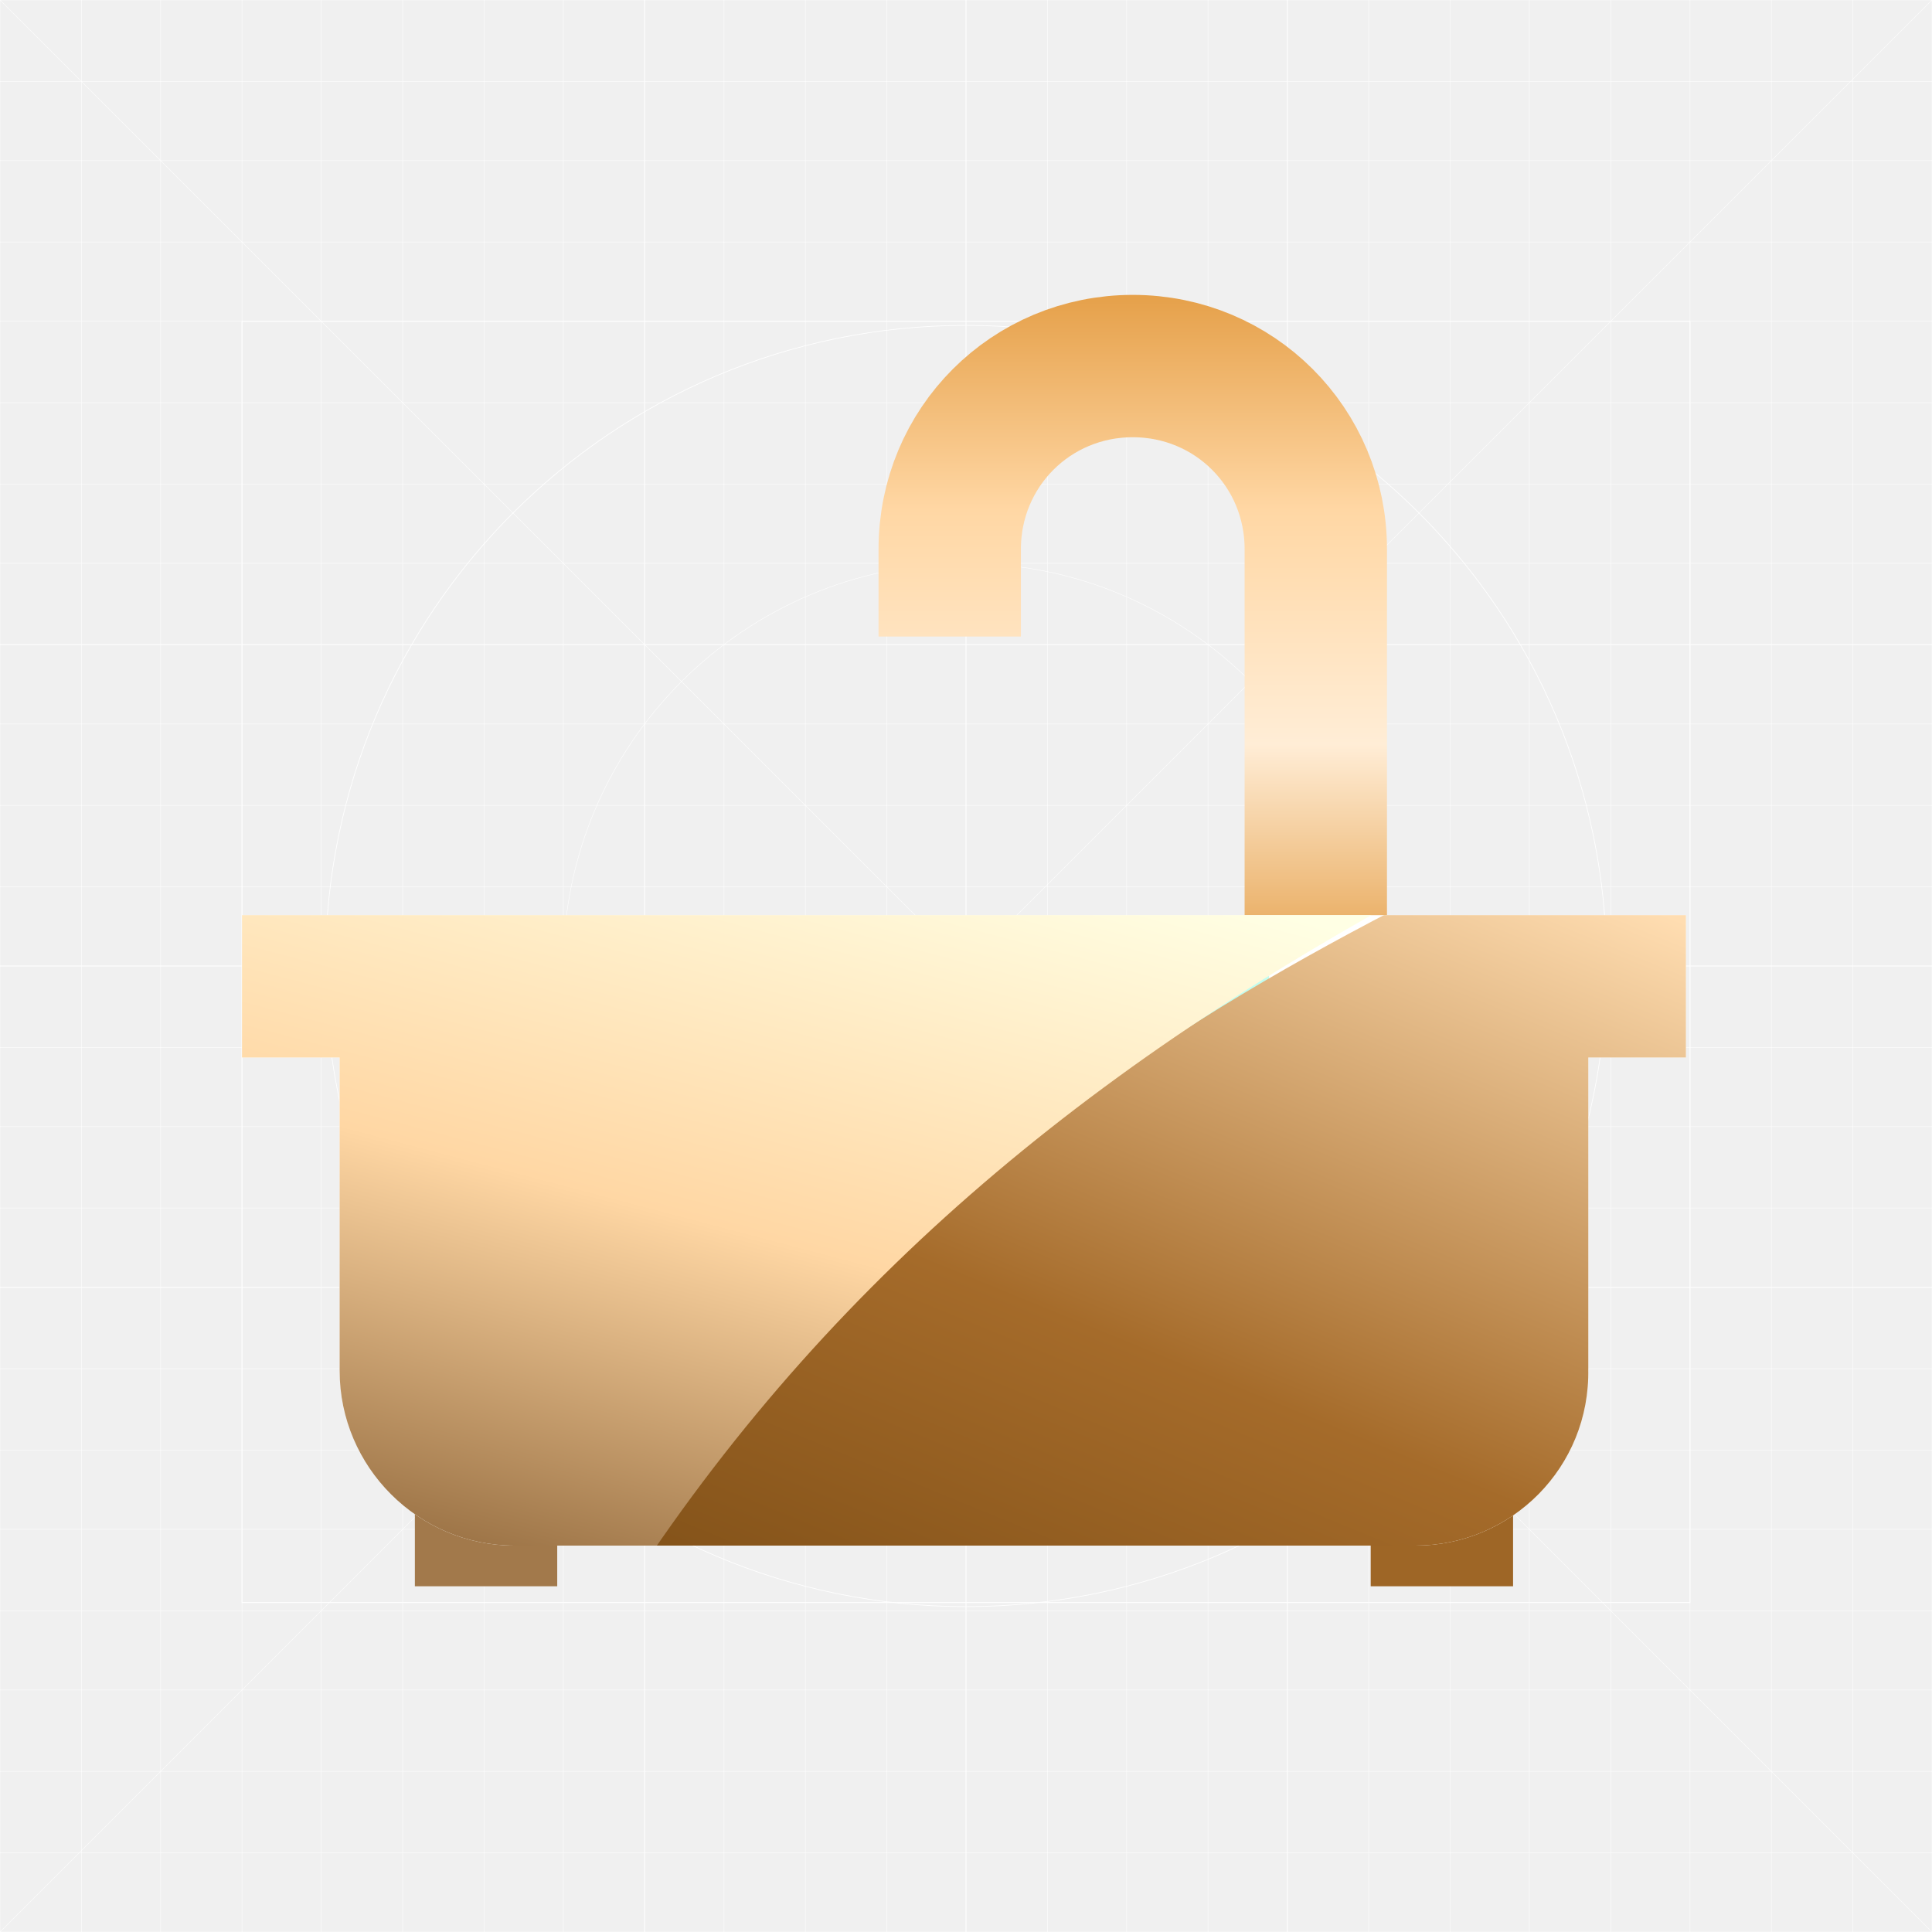
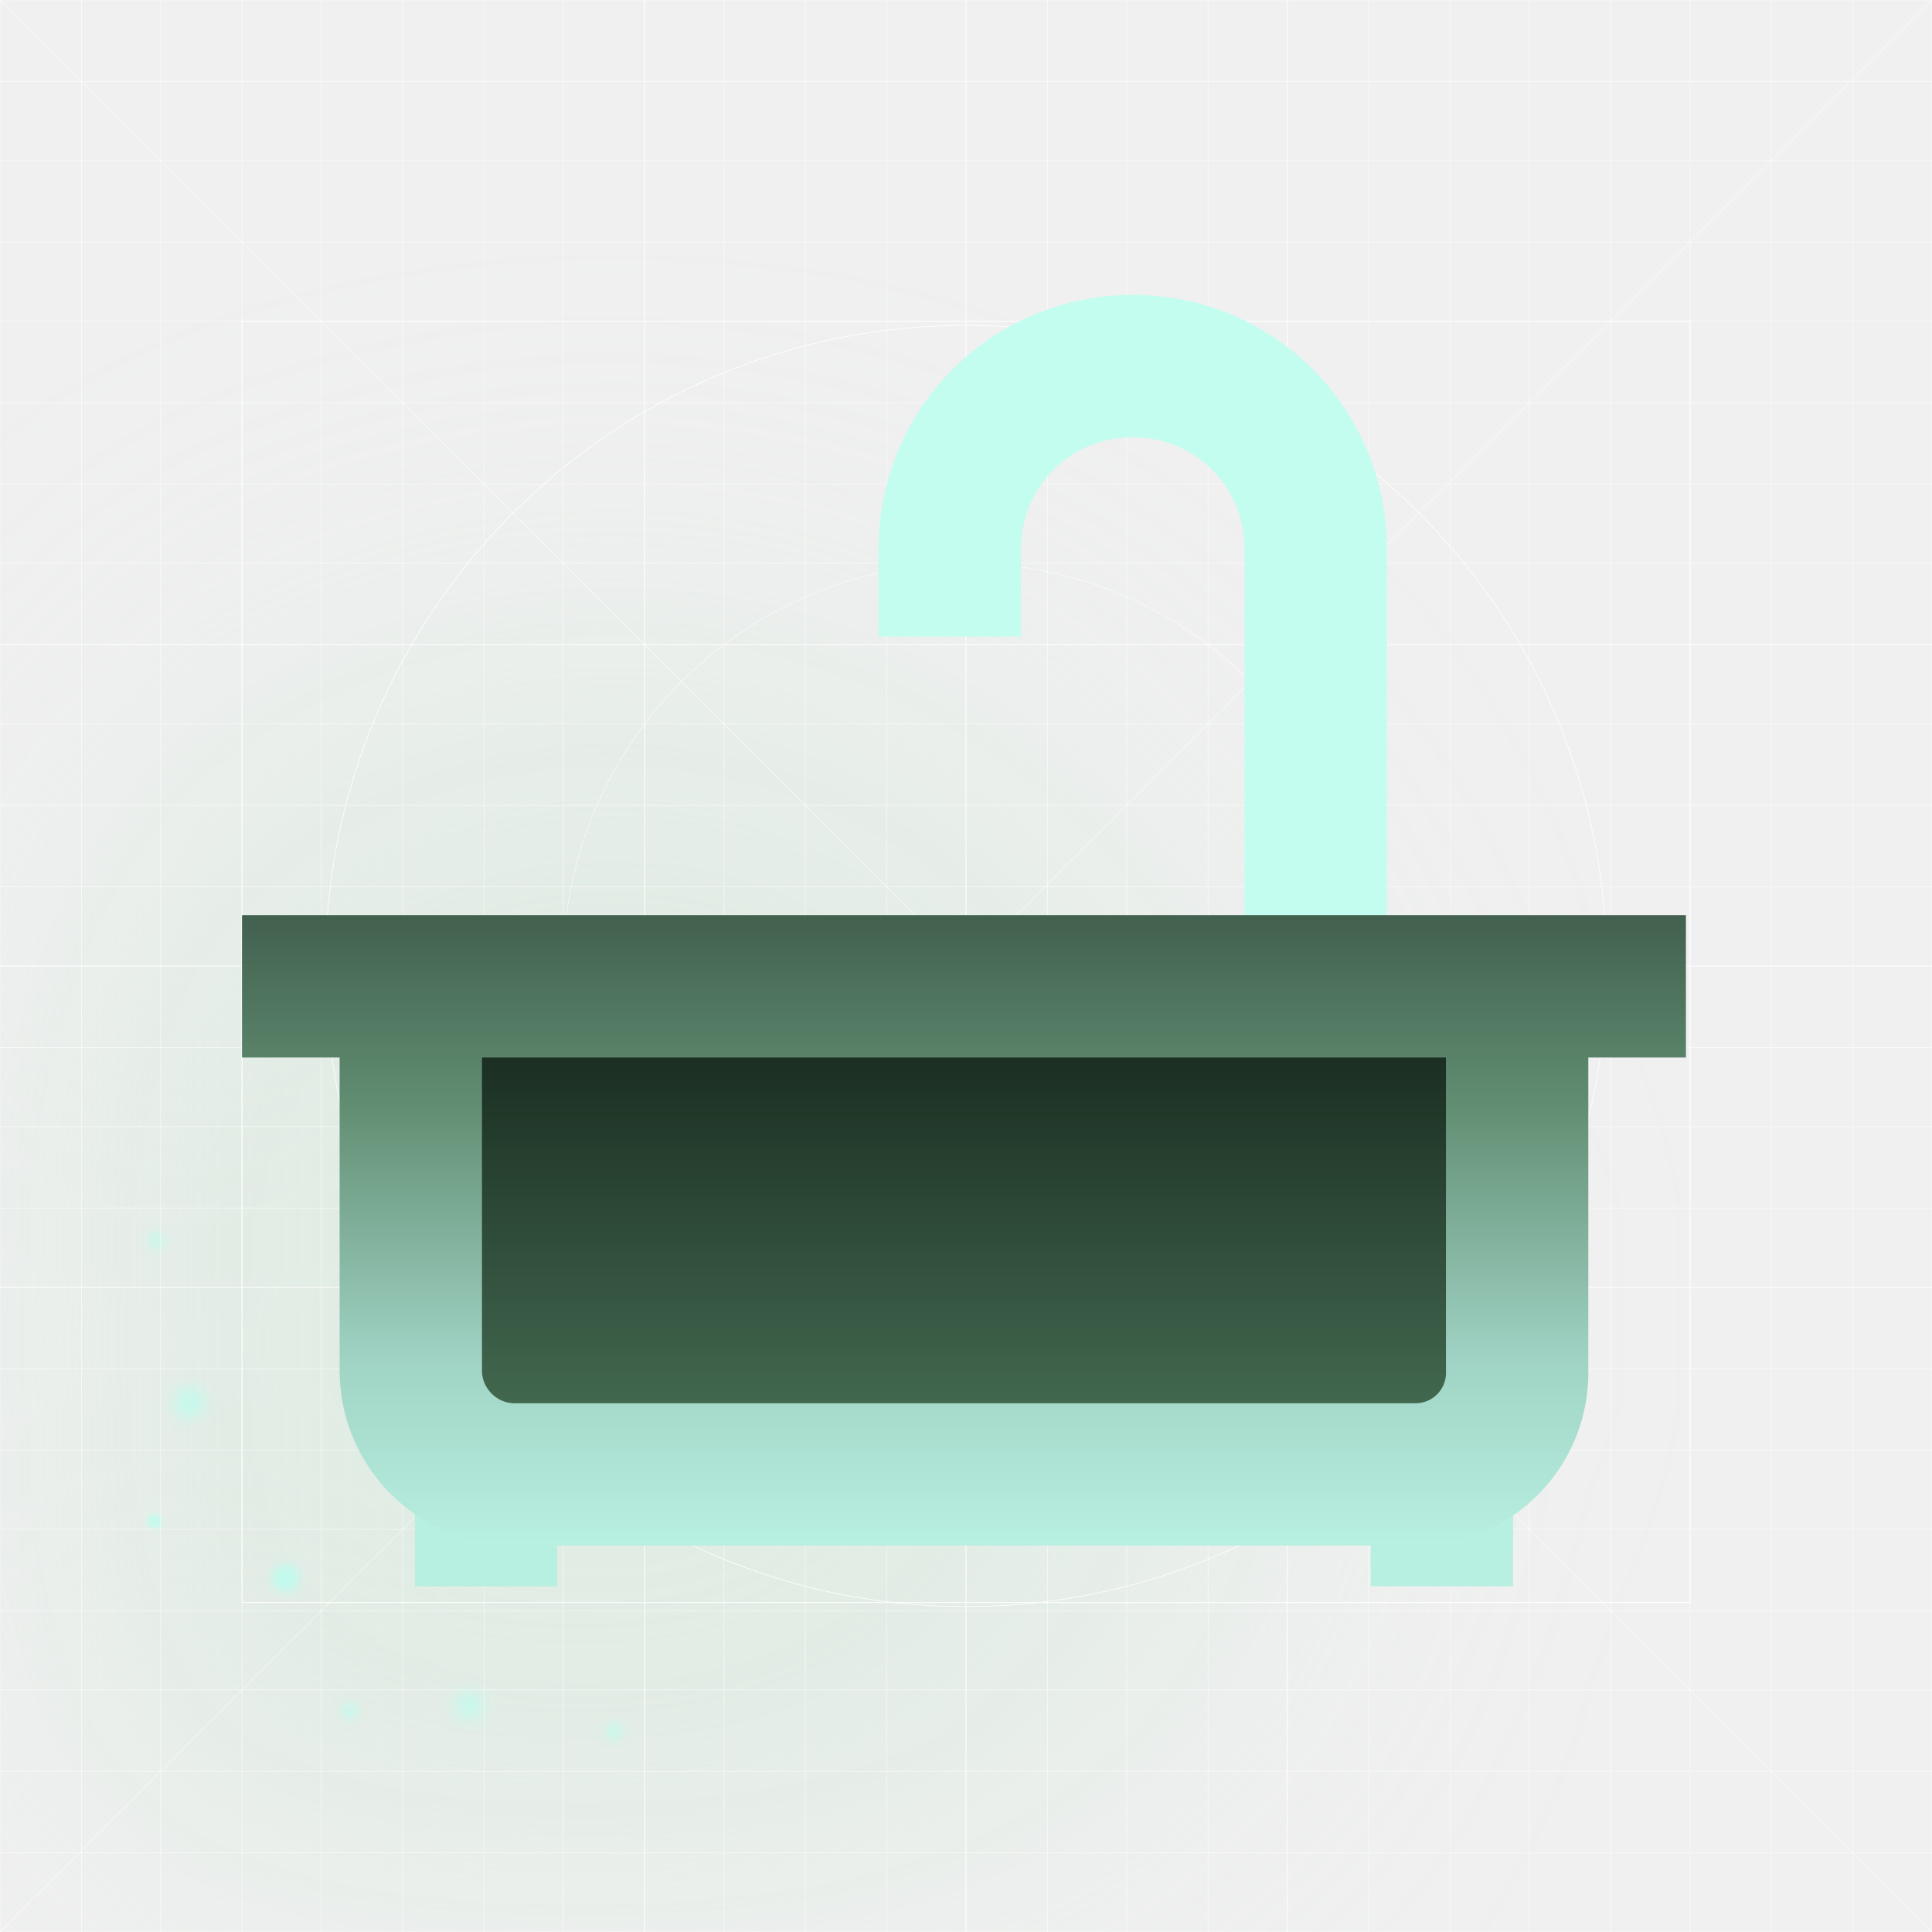
<svg xmlns="http://www.w3.org/2000/svg" width="95" height="95" viewBox="0 0 95 95" fill="none">
-   <g clip-path="url(#clip0_630_1383)">
+   <g clip-path="url(#clip0_628_313)">
+     <g filter="url(#filter0_f_628_313)">
+       <ellipse cx="29.252" cy="65.201" rx="32.5" ry="31.5" transform="rotate(-42.9699 29.2515 65.2014)" fill="#B7E2C5" fill-opacity="0.27" />
+     </g>
+     <g filter="url(#filter1_f_628_313)">
+       <circle cx="14.034" cy="77.598" r="0.55" transform="rotate(-55.281 14.0336 77.5976)" fill="#C1FBED" />
+     </g>
+     <g filter="url(#filter2_f_628_313)">
+       <circle cx="9.306" cy="68.967" r="0.55" transform="rotate(-55.281 9.30634 68.9671)" fill="#C1FBED" />
+     </g>
+     <g filter="url(#filter3_f_628_313)">
+       <circle cx="23.075" cy="83.862" r="0.55" transform="rotate(-55.281 23.0754 83.8622)" fill="#C1FBED" fill-opacity="0.8" />
+     </g>
+     <g filter="url(#filter4_f_628_313)">
+       <circle cx="7.599" cy="74.809" r="0.275" transform="rotate(-55.281 7.59922 74.809)" fill="#C1FBED" />
+     </g>
+     <g filter="url(#filter5_f_628_313)">
+       <circle cx="7.695" cy="61.003" r="0.275" transform="rotate(-55.281 7.69516 61.0027)" fill="#C1FBED" />
+     </g>
+     <g filter="url(#filter6_f_628_313)">
+       <circle cx="17.196" cy="84.136" r="0.275" transform="rotate(-55.281 17.1959 84.136)" fill="#C1FBED" />
+     </g>
+     <g filter="url(#filter7_f_628_313)">
+       <circle cx="30.188" cy="85.147" r="0.275" transform="rotate(-55.281 30.1876 85.1473)" fill="#C1FBED" />
+     </g>
+     <g filter="url(#filter8_f_628_313)">
+       <circle cx="14.034" cy="77.598" r="0.55" transform="rotate(-55.281 14.0339 77.5976)" fill="#C1FBED" />
+     </g>
+     <g filter="url(#filter9_f_628_313)">
+       <circle cx="9.307" cy="68.967" r="0.55" transform="rotate(-55.281 9.30659 68.9671)" fill="#C1FBED" />
+     </g>
+     <g filter="url(#filter10_f_628_313)">
+       <circle cx="23.076" cy="83.862" r="0.55" transform="rotate(-55.281 23.0756 83.8622)" fill="#C1FBED" fill-opacity="0.8" />
+     </g>
+     <g filter="url(#filter11_f_628_313)">
+       <circle cx="7.599" cy="74.809" r="0.275" transform="rotate(-55.281 7.59946 74.809)" fill="#C1FBED" />
+     </g>
+     <g filter="url(#filter12_f_628_313)">
+       <circle cx="7.695" cy="61.003" r="0.275" transform="rotate(-55.281 7.69541 61.0027)" fill="#C1FBED" />
+     </g>
+     <g filter="url(#filter13_f_628_313)">
+       <circle cx="17.196" cy="84.136" r="0.275" transform="rotate(-55.281 17.1961 84.136)" fill="#C1FBED" />
+     </g>
+     <g filter="url(#filter14_f_628_313)">
+       <circle cx="30.188" cy="85.147" r="0.275" transform="rotate(-55.281 30.1878 85.1473)" fill="#C1FBED" />
+     </g>
    <path d="M95 31.7H0" stroke="white" stroke-width="0.04" stroke-miterlimit="10" />
    <path d="M95 47.5H0" stroke="white" stroke-width="0.04" stroke-miterlimit="10" />
    <path d="M95 63.3H0" stroke="white" stroke-width="0.04" stroke-miterlimit="10" />
    <path d="M63.3 95V0" stroke="white" stroke-width="0.04" stroke-miterlimit="10" />
    <path d="M47.5 95V0" stroke="white" stroke-width="0.04" stroke-miterlimit="10" />
    <path d="M31.7 95V0" stroke="white" stroke-width="0.04" stroke-miterlimit="10" />
    <path d="M95 95V0H0V95H95Z" stroke="white" stroke-width="0.02" stroke-miterlimit="10" />
    <path d="M95 4H0" stroke="white" stroke-width="0.02" stroke-miterlimit="10" />
    <path d="M95 7.9H0" stroke="white" stroke-width="0.02" stroke-miterlimit="10" />
    <path d="M95 11.9H0" stroke="white" stroke-width="0.02" stroke-miterlimit="10" />
    <path d="M95 15.8H0" stroke="white" stroke-width="0.02" stroke-miterlimit="10" />
    <path d="M95 19.8H0" stroke="white" stroke-width="0.02" stroke-miterlimit="10" />
    <path d="M95 23.8H0" stroke="white" stroke-width="0.02" stroke-miterlimit="10" />
    <path d="M95 27.7H0" stroke="white" stroke-width="0.02" stroke-miterlimit="10" />
    <path d="M95 35.6H0" stroke="white" stroke-width="0.02" stroke-miterlimit="10" />
    <path d="M95 39.6H0" stroke="white" stroke-width="0.02" stroke-miterlimit="10" />
    <path d="M95 43.6H0" stroke="white" stroke-width="0.02" stroke-miterlimit="10" />
    <path d="M95 51.5H0" stroke="white" stroke-width="0.02" stroke-miterlimit="10" />
    <path d="M95 55.4H0" stroke="white" stroke-width="0.02" stroke-miterlimit="10" />
    <path d="M95 59.4H0" stroke="white" stroke-width="0.02" stroke-miterlimit="10" />
    <path d="M95 67.3H0" stroke="white" stroke-width="0.02" stroke-miterlimit="10" />
    <path d="M95 71.3H0" stroke="white" stroke-width="0.02" stroke-miterlimit="10" />
    <path d="M95 75.2H0" stroke="white" stroke-width="0.02" stroke-miterlimit="10" />
    <path d="M95 79.2H0" stroke="white" stroke-width="0.02" stroke-miterlimit="10" />
    <path d="M95 83.1H0" stroke="white" stroke-width="0.02" stroke-miterlimit="10" />
    <path d="M95 87.1H0" stroke="white" stroke-width="0.02" stroke-miterlimit="10" />
    <path d="M95 91.1H0" stroke="white" stroke-width="0.02" stroke-miterlimit="10" />
    <path d="M91.1 95V0" stroke="white" stroke-width="0.02" stroke-miterlimit="10" />
    <path d="M87.1 95V0" stroke="white" stroke-width="0.02" stroke-miterlimit="10" />
    <path d="M83.1 95V0" stroke="white" stroke-width="0.02" stroke-miterlimit="10" />
    <path d="M79.2 95V0" stroke="white" stroke-width="0.02" stroke-miterlimit="10" />
    <path d="M75.2 95V0" stroke="white" stroke-width="0.02" stroke-miterlimit="10" />
    <path d="M71.3 95V0" stroke="white" stroke-width="0.02" stroke-miterlimit="10" />
    <path d="M67.3 95V0" stroke="white" stroke-width="0.02" stroke-miterlimit="10" />
    <path d="M59.4 95V0" stroke="white" stroke-width="0.02" stroke-miterlimit="10" />
    <path d="M55.4 95V0" stroke="white" stroke-width="0.02" stroke-miterlimit="10" />
    <path d="M51.5 95V0" stroke="white" stroke-width="0.02" stroke-miterlimit="10" />
    <path d="M43.6 95V0" stroke="white" stroke-width="0.02" stroke-miterlimit="10" />
    <path d="M39.6 95V0" stroke="white" stroke-width="0.02" stroke-miterlimit="10" />
    <path d="M35.6 95V0" stroke="white" stroke-width="0.02" stroke-miterlimit="10" />
    <path d="M27.7 95V0" stroke="white" stroke-width="0.02" stroke-miterlimit="10" />
    <path d="M23.8 95V0" stroke="white" stroke-width="0.02" stroke-miterlimit="10" />
    <path d="M19.8 95V0" stroke="white" stroke-width="0.02" stroke-miterlimit="10" />
    <path d="M15.8 95V0" stroke="white" stroke-width="0.02" stroke-miterlimit="10" />
    <path d="M11.9 95V0" stroke="white" stroke-width="0.02" stroke-miterlimit="10" />
    <path d="M7.9 95V0" stroke="white" stroke-width="0.02" stroke-miterlimit="10" />
    <path d="M4 95V0" stroke="white" stroke-width="0.02" stroke-miterlimit="10" />
    <path d="M95 0L0 95" stroke="white" stroke-width="0.02" stroke-miterlimit="10" />
    <path d="M95 95L0 0" stroke="white" stroke-width="0.02" stroke-miterlimit="10" />
    <path d="M47.5 67.3C58.4 67.3 67.3 58.4 67.3 47.5C67.3 36.6 58.4 27.7 47.5 27.7C36.6 27.7 27.7 36.6 27.7 47.5C27.7 58.4 36.6 67.3 47.5 67.3Z" stroke="white" stroke-width="0.02" stroke-miterlimit="10" />
    <path d="M47.5 79C64.9 79 79 64.9 79 47.5C79 30.1 64.9 16 47.5 16C30.1 16 16 30.1 16 47.5C16 64.9 30.1 79 47.5 79Z" stroke="white" stroke-width="0.032" stroke-miterlimit="10" />
    <path d="M83.1 15.8H11.9V78.8H83.1V15.8Z" stroke="white" stroke-width="0.04" stroke-miterlimit="10" />
-     <path d="M23.9 70.6V78" stroke="#A2794B" stroke-width="7" stroke-miterlimit="10" />
-     <path d="M70.9 70.6V78" stroke="#9E6626" stroke-width="7" stroke-miterlimit="10" />
-     <path d="M46.7 31.3V27C46.7 22 50.7 18 55.7 18C60.7 18 64.7 22 64.7 27V47" stroke="url(#paint0_linear_630_1383)" stroke-width="7" stroke-miterlimit="10" />
-     <path d="M82.9 52H78.1V67.3H78.098C78.2 72.147 74.316 76 69.6 76H25.3C20.567 76 16.7 72.133 16.7 67.4V52H11.9V45H82.9V52Z" fill="white" />
-     <mask id="mask0_630_1383" style="mask-type:alpha" maskUnits="userSpaceOnUse" x="11" y="45" width="72" height="31">
-       <path d="M82.9 52H78.1V67.3H78.098C78.2 72.147 74.316 76 69.6 76H25.3C20.567 76 16.7 72.133 16.7 67.4V52H11.9V45H82.9V52Z" fill="white" />
-     </mask>
-     <g mask="url(#mask0_630_1383)">
-       <path d="M11.9 44.6V52" stroke="#C3FDEF" stroke-width="7" stroke-miterlimit="10" />
-       <path d="M58.9 44.6V52" stroke="#C3FDEF" stroke-width="7" stroke-miterlimit="10" />
-       <path d="M15 111.569C31.432 62.941 55.568 50.784 78.162 40L91 45.867V73.823L60.703 115L15 111.569Z" fill="url(#paint1_linear_630_1383)" />
-       <path d="M15.25 113.965C28.525 67.381 52.69 49.419 93.368 32.69L77.633 19.32L-0.958 9.02L-43.878 57.757C-29.539 94.091 3.487 155.24 15.25 113.965Z" fill="url(#paint2_linear_630_1383)" />
-     </g>
+     <path d="M46.7 31.3V27C46.7 22 50.7 18 55.7 18C60.7 18 64.7 22 64.7 27V47" stroke="#C3FDEF" stroke-width="7" stroke-miterlimit="10" />
+     <path d="M23.9 70.6V78" stroke="#B7EFE0" stroke-width="7" stroke-miterlimit="10" />
+     <path d="M70.9 70.6V78" stroke="#B7EFE0" stroke-width="7" stroke-miterlimit="10" />
+     <path d="M69.6 72.5H25.3C22.5 72.5 20.2 70.2 20.2 67.4V49.2C20.2 48.8 20.5 48.5 20.9 48.5H73.9C74.3 48.5 74.6 48.8 74.6 49.2V67.3C74.7 70.2 72.4 72.5 69.6 72.5Z" fill="url(#paint0_linear_628_313)" />
+     <path d="M11.9 48.5H82.9M69.6 72.5H25.3C22.5 72.5 20.2 70.2 20.2 67.4V49.2C20.2 48.8 20.5 48.5 20.9 48.5H73.9C74.3 48.5 74.6 48.8 74.6 49.2V67.3C74.7 70.2 72.4 72.5 69.6 72.5Z" stroke="url(#paint1_linear_628_313)" stroke-width="7" stroke-miterlimit="10" />
  </g>
  <defs>
-     <linearGradient id="paint0_linear_630_1383" x1="55.7" y1="13.5" x2="55.7" y2="48.5" gradientUnits="userSpaceOnUse">
-       <stop stop-color="#E39B41" />
-       <stop offset="0.33" stop-color="#FFD7A4" />
-       <stop offset="0.66" stop-color="#FFEDD6" />
-       <stop offset="1" stop-color="#E39B41" />
+     <filter id="filter0_f_628_313" x="-32.788" y="3.233" width="124.079" height="123.937" filterUnits="userSpaceOnUse" color-interpolation-filters="sRGB">
+       <feFlood flood-opacity="0" result="BackgroundImageFix" />
+       <feBlend mode="normal" in="SourceGraphic" in2="BackgroundImageFix" result="shape" />
+       <feGaussianBlur stdDeviation="15" result="effect1_foregroundBlur_628_313" />
+     </filter>
+     <filter id="filter1_f_628_313" x="12.934" y="76.498" width="2.2" height="2.2" filterUnits="userSpaceOnUse" color-interpolation-filters="sRGB">
+       <feFlood flood-opacity="0" result="BackgroundImageFix" />
+       <feBlend mode="normal" in="SourceGraphic" in2="BackgroundImageFix" result="shape" />
+       <feGaussianBlur stdDeviation="0.275" result="effect1_foregroundBlur_628_313" />
+     </filter>
+     <filter id="filter2_f_628_313" x="7.876" y="67.537" width="2.86" height="2.86" filterUnits="userSpaceOnUse" color-interpolation-filters="sRGB">
+       <feFlood flood-opacity="0" result="BackgroundImageFix" />
+       <feBlend mode="normal" in="SourceGraphic" in2="BackgroundImageFix" result="shape" />
+       <feGaussianBlur stdDeviation="0.44" result="effect1_foregroundBlur_628_313" />
+     </filter>
+     <filter id="filter3_f_628_313" x="21.645" y="82.432" width="2.86" height="2.86" filterUnits="userSpaceOnUse" color-interpolation-filters="sRGB">
+       <feFlood flood-opacity="0" result="BackgroundImageFix" />
+       <feBlend mode="normal" in="SourceGraphic" in2="BackgroundImageFix" result="shape" />
+       <feGaussianBlur stdDeviation="0.44" result="effect1_foregroundBlur_628_313" />
+     </filter>
+     <filter id="filter4_f_628_313" x="6.994" y="74.204" width="1.21" height="1.21" filterUnits="userSpaceOnUse" color-interpolation-filters="sRGB">
+       <feFlood flood-opacity="0" result="BackgroundImageFix" />
+       <feBlend mode="normal" in="SourceGraphic" in2="BackgroundImageFix" result="shape" />
+       <feGaussianBlur stdDeviation="0.165" result="effect1_foregroundBlur_628_313" />
+     </filter>
+     <filter id="filter5_f_628_313" x="6.87" y="60.178" width="1.65" height="1.65" filterUnits="userSpaceOnUse" color-interpolation-filters="sRGB">
+       <feFlood flood-opacity="0" result="BackgroundImageFix" />
+       <feBlend mode="normal" in="SourceGraphic" in2="BackgroundImageFix" result="shape" />
+       <feGaussianBlur stdDeviation="0.275" result="effect1_foregroundBlur_628_313" />
+     </filter>
+     <filter id="filter6_f_628_313" x="16.371" y="83.311" width="1.65" height="1.65" filterUnits="userSpaceOnUse" color-interpolation-filters="sRGB">
+       <feFlood flood-opacity="0" result="BackgroundImageFix" />
+       <feBlend mode="normal" in="SourceGraphic" in2="BackgroundImageFix" result="shape" />
+       <feGaussianBlur stdDeviation="0.275" result="effect1_foregroundBlur_628_313" />
+     </filter>
+     <filter id="filter7_f_628_313" x="29.363" y="84.322" width="1.65" height="1.65" filterUnits="userSpaceOnUse" color-interpolation-filters="sRGB">
+       <feFlood flood-opacity="0" result="BackgroundImageFix" />
+       <feBlend mode="normal" in="SourceGraphic" in2="BackgroundImageFix" result="shape" />
+       <feGaussianBlur stdDeviation="0.275" result="effect1_foregroundBlur_628_313" />
+     </filter>
+     <filter id="filter8_f_628_313" x="12.934" y="76.498" width="2.2" height="2.2" filterUnits="userSpaceOnUse" color-interpolation-filters="sRGB">
+       <feFlood flood-opacity="0" result="BackgroundImageFix" />
+       <feBlend mode="normal" in="SourceGraphic" in2="BackgroundImageFix" result="shape" />
+       <feGaussianBlur stdDeviation="0.275" result="effect1_foregroundBlur_628_313" />
+     </filter>
+     <filter id="filter9_f_628_313" x="7.877" y="67.537" width="2.86" height="2.86" filterUnits="userSpaceOnUse" color-interpolation-filters="sRGB">
+       <feFlood flood-opacity="0" result="BackgroundImageFix" />
+       <feBlend mode="normal" in="SourceGraphic" in2="BackgroundImageFix" result="shape" />
+       <feGaussianBlur stdDeviation="0.44" result="effect1_foregroundBlur_628_313" />
+     </filter>
+     <filter id="filter10_f_628_313" x="21.646" y="82.432" width="2.86" height="2.86" filterUnits="userSpaceOnUse" color-interpolation-filters="sRGB">
+       <feFlood flood-opacity="0" result="BackgroundImageFix" />
+       <feBlend mode="normal" in="SourceGraphic" in2="BackgroundImageFix" result="shape" />
+       <feGaussianBlur stdDeviation="0.44" result="effect1_foregroundBlur_628_313" />
+     </filter>
+     <filter id="filter11_f_628_313" x="6.994" y="74.204" width="1.21" height="1.21" filterUnits="userSpaceOnUse" color-interpolation-filters="sRGB">
+       <feFlood flood-opacity="0" result="BackgroundImageFix" />
+       <feBlend mode="normal" in="SourceGraphic" in2="BackgroundImageFix" result="shape" />
+       <feGaussianBlur stdDeviation="0.165" result="effect1_foregroundBlur_628_313" />
+     </filter>
+     <filter id="filter12_f_628_313" x="6.87" y="60.178" width="1.65" height="1.65" filterUnits="userSpaceOnUse" color-interpolation-filters="sRGB">
+       <feFlood flood-opacity="0" result="BackgroundImageFix" />
+       <feBlend mode="normal" in="SourceGraphic" in2="BackgroundImageFix" result="shape" />
+       <feGaussianBlur stdDeviation="0.275" result="effect1_foregroundBlur_628_313" />
+     </filter>
+     <filter id="filter13_f_628_313" x="16.371" y="83.311" width="1.65" height="1.65" filterUnits="userSpaceOnUse" color-interpolation-filters="sRGB">
+       <feFlood flood-opacity="0" result="BackgroundImageFix" />
+       <feBlend mode="normal" in="SourceGraphic" in2="BackgroundImageFix" result="shape" />
+       <feGaussianBlur stdDeviation="0.275" result="effect1_foregroundBlur_628_313" />
+     </filter>
+     <filter id="filter14_f_628_313" x="29.363" y="84.322" width="1.65" height="1.65" filterUnits="userSpaceOnUse" color-interpolation-filters="sRGB">
+       <feFlood flood-opacity="0" result="BackgroundImageFix" />
+       <feBlend mode="normal" in="SourceGraphic" in2="BackgroundImageFix" result="shape" />
+       <feGaussianBlur stdDeviation="0.275" result="effect1_foregroundBlur_628_313" />
+     </filter>
+     <linearGradient id="paint0_linear_628_313" x1="47.4" y1="46" x2="47.4" y2="72.5" gradientUnits="userSpaceOnUse">
+       <stop stop-color="#0D1B12" />
+       <stop offset="1" stop-color="#4A7358" />
    </linearGradient>
-     <linearGradient id="paint1_linear_630_1383" x1="62.5" y1="37" x2="38.959" y2="94.305" gradientUnits="userSpaceOnUse">
-       <stop stop-color="#FFDDB1" />
-       <stop offset="0.478" stop-color="#A56B2A" />
-       <stop offset="0.908" stop-color="#754812" />
+     <linearGradient id="paint1_linear_628_313" x1="47.4" y1="36" x2="47.4" y2="85" gradientUnits="userSpaceOnUse">
+       <stop stop-color="#24342C" />
+       <stop offset="0.37" stop-color="#608D71" />
+       <stop offset="0.63" stop-color="#A0D3C4" />
+       <stop offset="0.904" stop-color="#C3FDEF" />
    </linearGradient>
-     <linearGradient id="paint2_linear_630_1383" x1="36.184" y1="34.673" x2="21.7" y2="89.553" gradientUnits="userSpaceOnUse">
-       <stop offset="0.054" stop-color="#FFFFE4" />
-       <stop offset="0.439" stop-color="#FFD7A4" />
-       <stop offset="0.858" stop-color="#80572B" />
-     </linearGradient>
-     <clipPath id="clip0_630_1383">
+     <clipPath id="clip0_628_313">
      <rect width="95" height="95" fill="white" />
    </clipPath>
  </defs>
</svg>
